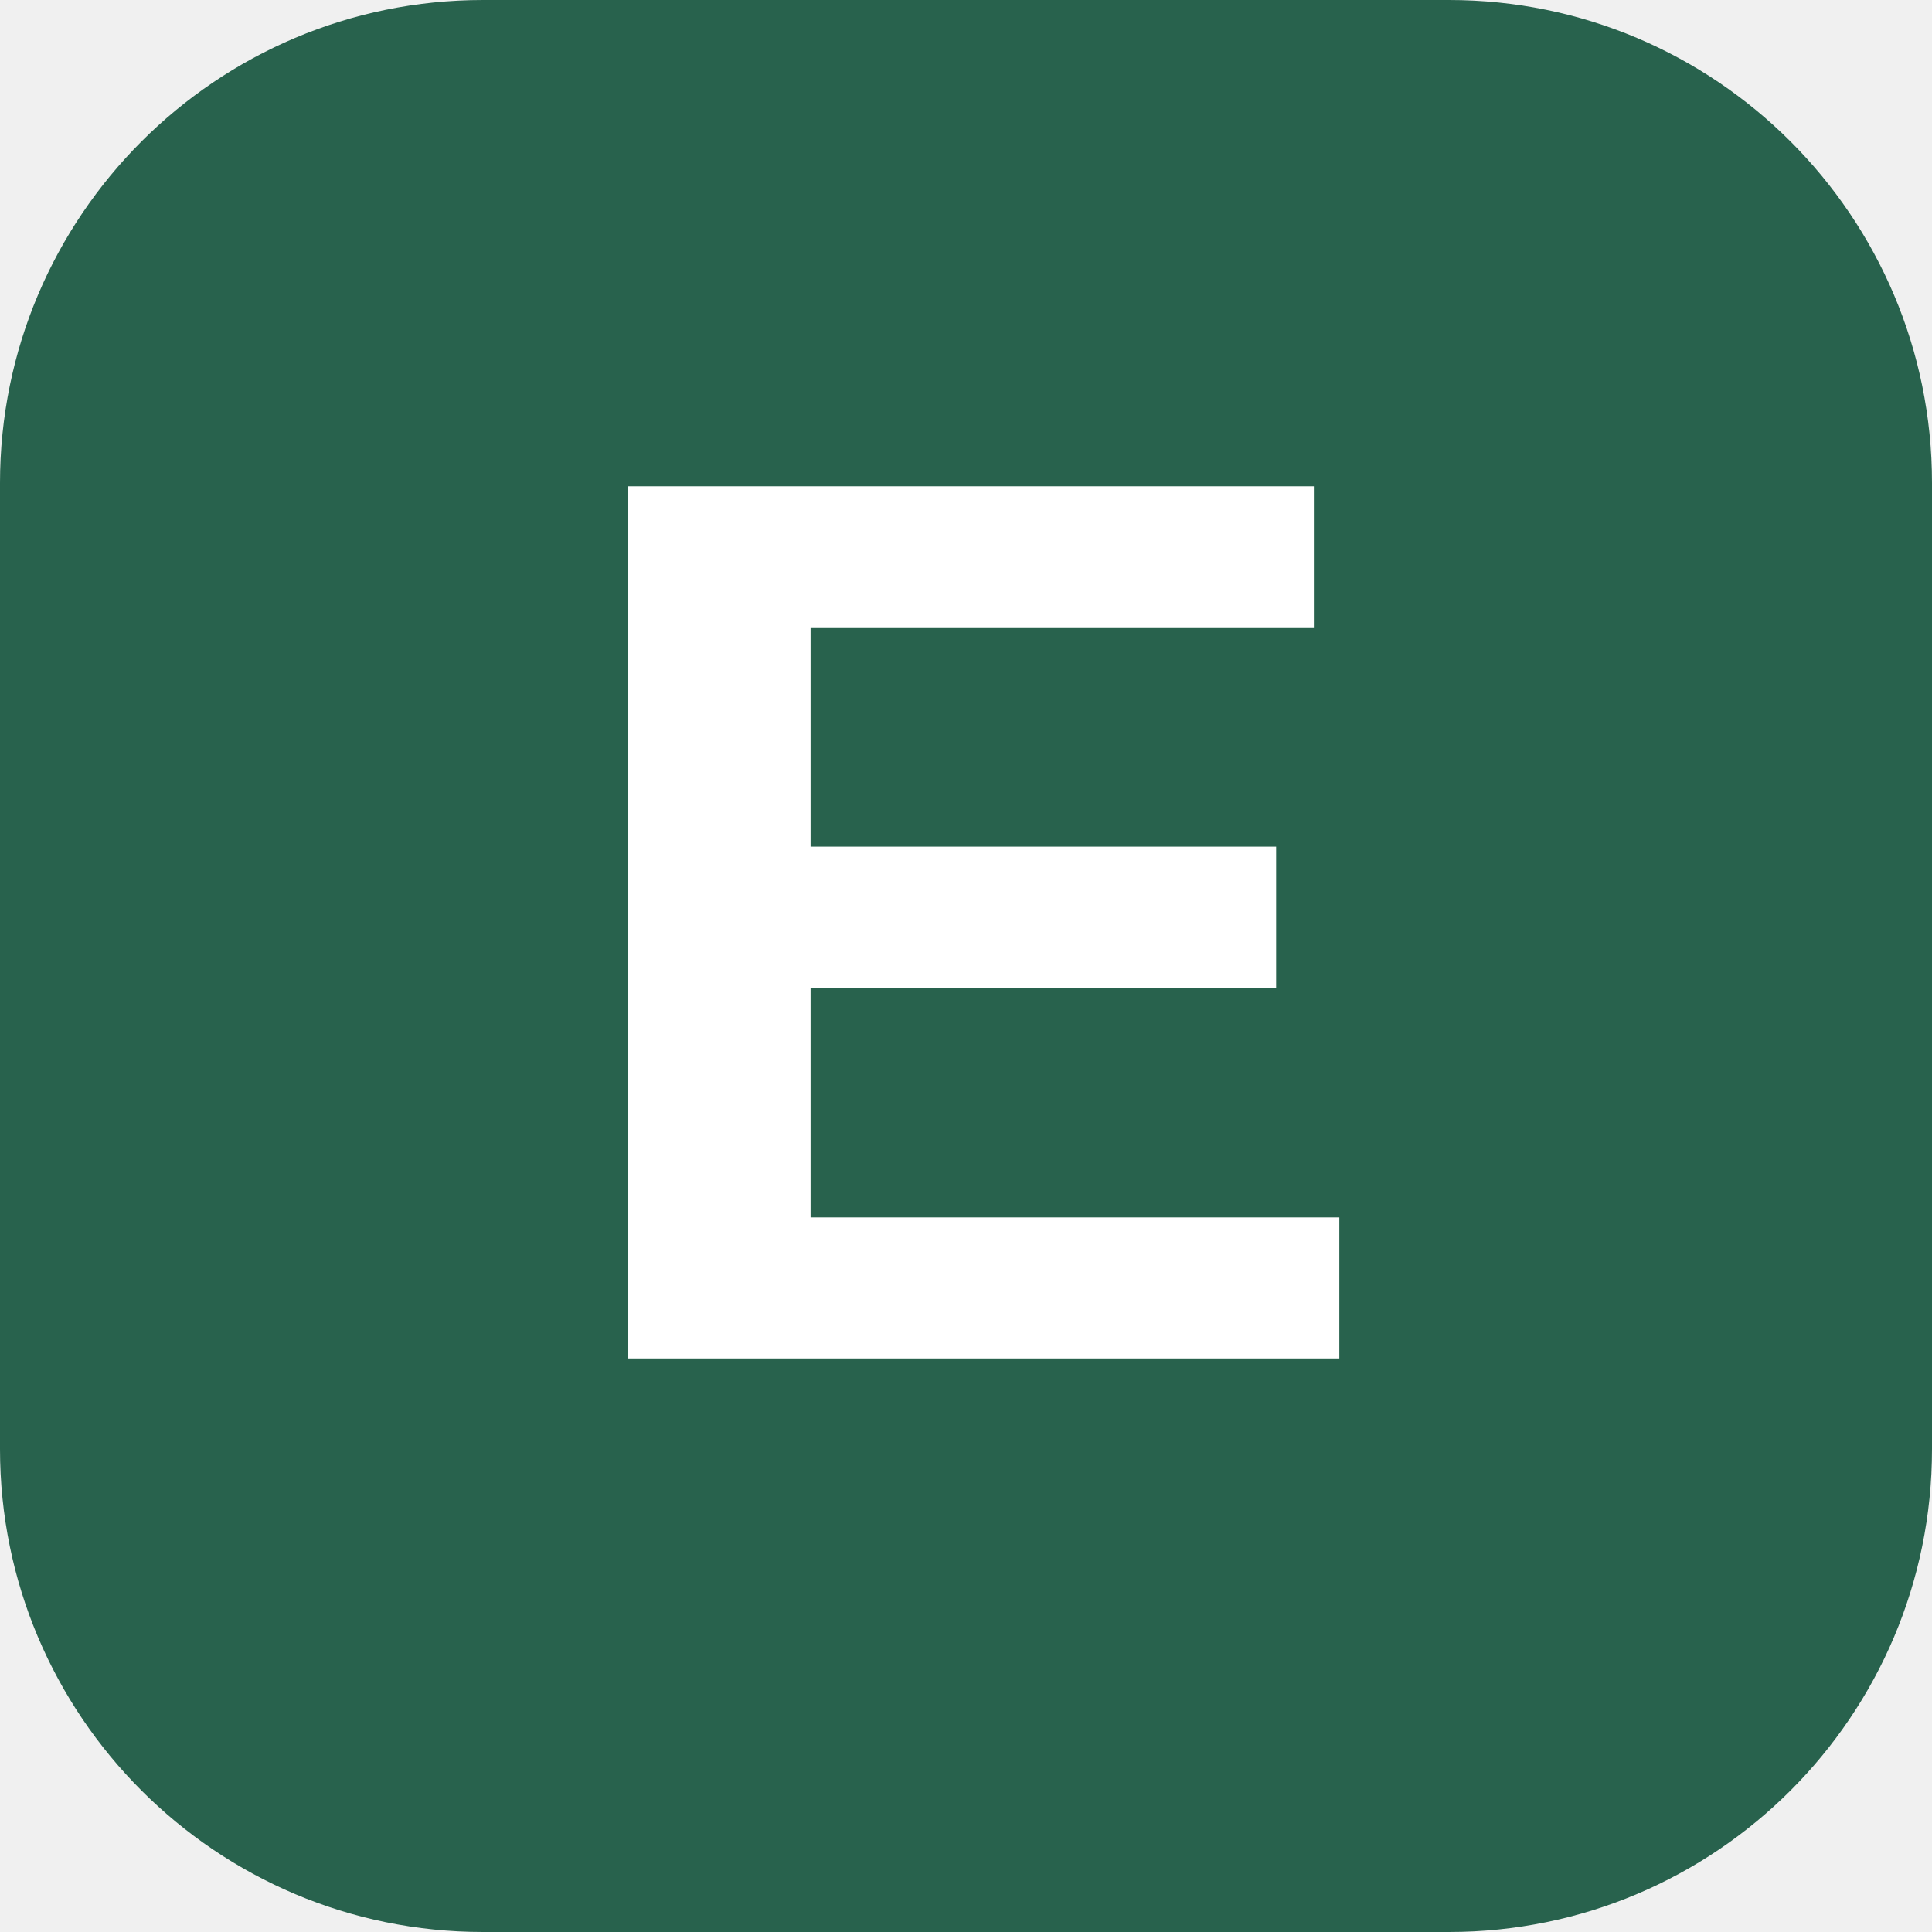
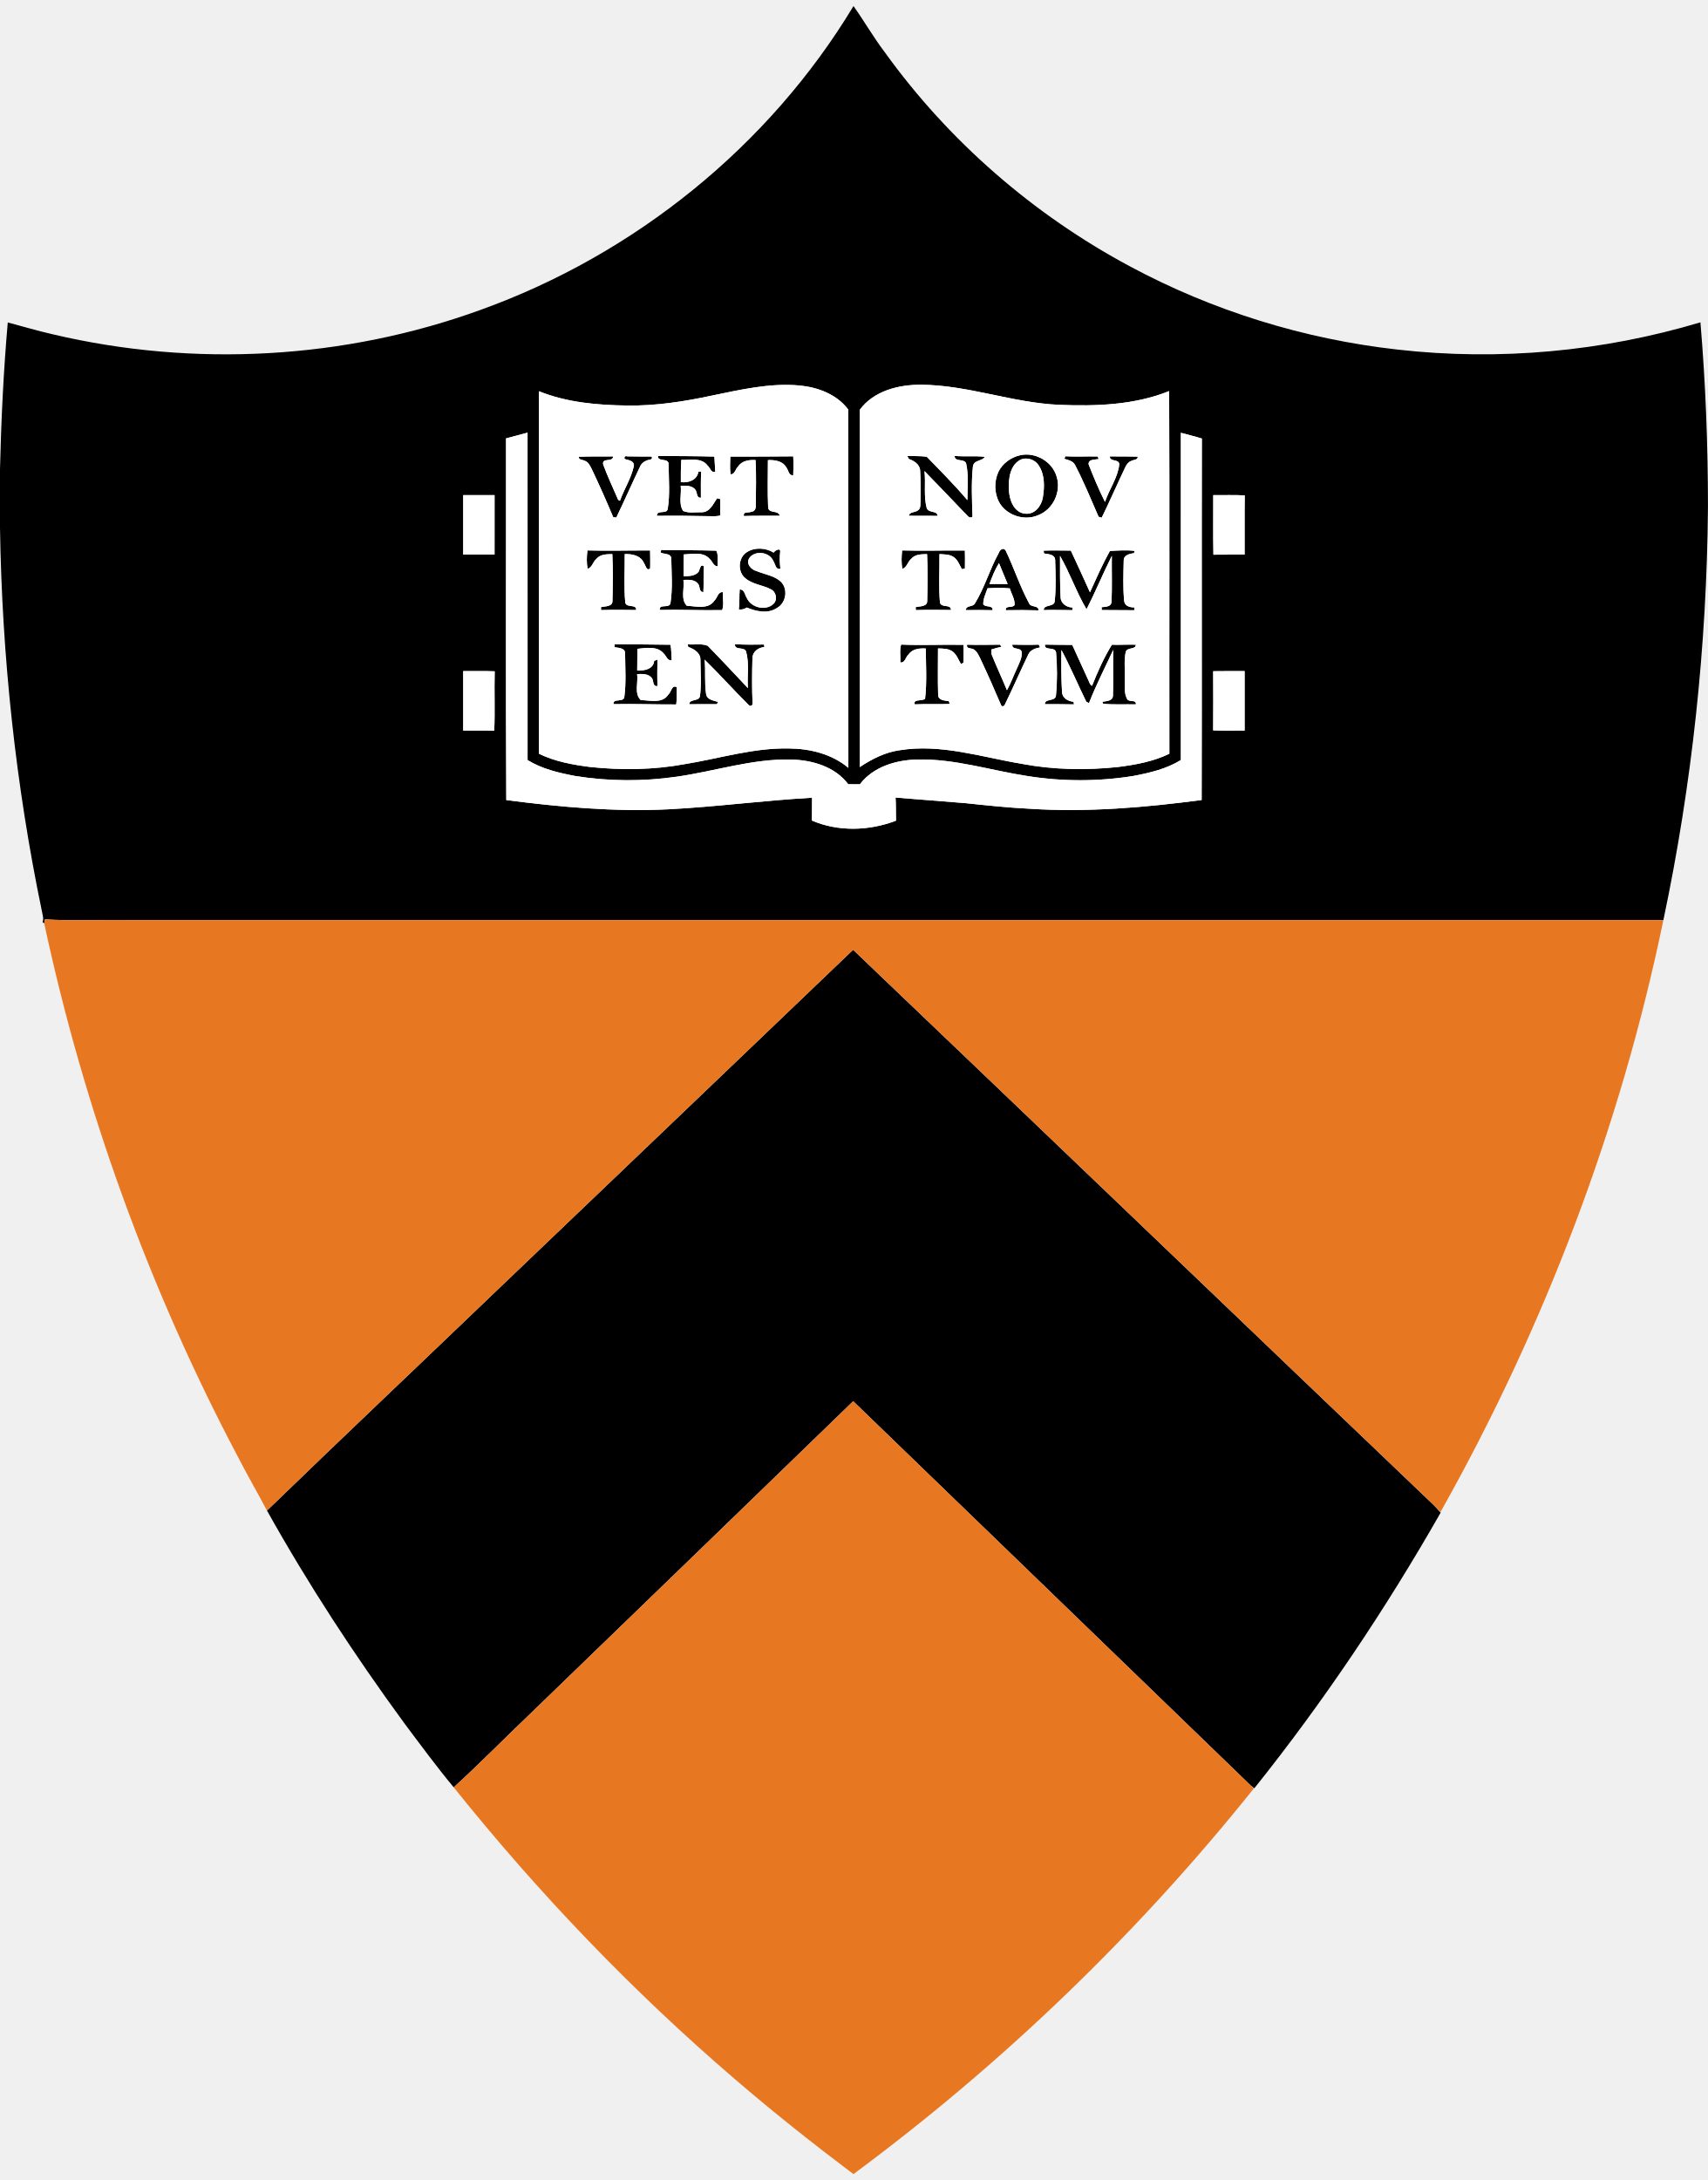
- <svg xmlns="http://www.w3.org/2000/svg" viewBox="0 0 64 64">
-   <rect width="64" height="64" rx="16" fill="#28624d" />
-   <text x="32" y="45" text-anchor="middle" font-family="Arial" font-weight="bold" font-size="42" fill="white">E</text>
+ <svg xmlns="http://www.w3.org/2000/svg" width="210pt" height="268pt" viewBox="0 0 803 1024" version="1.1">
+   <g id="O00000ff">
+     <path fill="#000000" opacity="1.00" d=" M 401.27 2.46 C 406.31 9.53 410.64 17.13 415.91 24.07 C 445.97 65.89 485.85 100.52 531.23 124.82 C 570.16 145.72 613.12 159.04 657.03 163.94 C 704.73 169.36 753.48 164.89 799.46 151.13 C 801.89 179.76 802.98 208.49 803.00 237.22 L 803.00 237.79 C 802.48 303.06 795.53 368.27 782.04 432.13 C 541.70 432.12 301.36 432.13 61.02 432.13 C 47.73 431.90 34.39 432.58 21.13 431.78 C 21.04 432.23 20.86 433.15 20.78 433.61 C 20.58 433.49 20.19 433.25 20.00 433.13 C 20.70 431.39 19.97 429.62 19.69 427.89 C 7.37 368.65 0.94 308.22 0.00 247.73 L 0.00 220.23 C 0.55 197.19 1.64 174.16 3.65 151.19 C 10.75 153.06 17.79 155.17 24.95 156.79 C 91.23 172.42 162.06 168.52 226.08 145.23 C 298.32 119.22 361.60 68.32 401.27 2.46 M 334.44 185.62 C 321.49 188.38 308.31 190.43 295.03 190.24 C 280.96 190.07 266.58 188.84 253.41 183.53 C 253.40 240.34 253.40 297.15 253.41 353.96 C 260.96 357.59 269.31 359.14 277.57 360.17 C 292.34 361.72 307.36 361.52 322.00 358.81 C 338.28 356.16 354.31 351.10 370.96 351.45 C 380.87 351.53 391.14 354.07 398.86 360.56 C 398.82 304.44 398.85 248.32 398.84 192.20 C 393.54 185.00 384.55 181.65 375.91 180.82 C 361.91 179.54 348.07 182.82 334.44 185.62 M 404.23 192.23 C 404.23 248.22 404.22 304.20 404.24 360.19 C 409.90 356.42 416.10 353.26 422.92 352.29 C 442.37 349.12 461.47 355.53 480.46 358.69 C 495.28 361.49 510.50 361.75 525.48 360.18 C 533.78 359.14 542.20 357.62 549.78 353.93 C 549.70 297.10 549.91 240.27 549.68 183.45 C 533.33 190.02 515.27 190.63 497.88 189.91 C 475.95 188.95 455.03 180.60 433.03 180.47 C 422.50 180.40 410.78 183.33 404.23 192.23 M 237.91 205.69 C 237.98 262.36 237.73 319.04 238.03 375.71 C 263.21 378.97 288.63 381.29 314.04 380.06 C 336.68 378.90 359.16 375.87 381.79 374.61 C 381.69 378.18 381.85 381.75 381.66 385.31 C 394.12 390.69 408.69 390.22 421.25 385.39 C 421.16 381.77 421.28 378.14 421.05 374.53 C 432.04 375.40 443.03 376.26 454.02 377.17 C 463.99 378.22 473.96 379.29 483.98 379.78 C 511.03 381.56 538.15 379.22 564.96 375.68 C 565.11 319.04 564.94 262.40 565.05 205.76 C 561.79 204.74 558.48 203.95 555.19 203.05 C 555.19 254.33 555.22 305.61 555.18 356.89 C 548.46 361.04 540.65 362.88 532.98 364.35 C 516.49 367.02 499.55 367.04 483.06 364.41 C 465.74 361.78 448.73 356.17 431.04 356.65 C 421.14 356.89 410.49 360.10 404.27 368.29 C 402.44 368.27 400.62 368.26 398.80 368.26 C 392.62 359.99 381.87 356.89 371.97 356.65 C 353.64 356.21 336.06 362.20 318.07 364.73 C 302.29 367.01 286.13 366.92 270.39 364.38 C 262.67 362.90 254.79 361.09 248.04 356.90 C 248.00 305.59 248.05 254.29 248.03 202.99 C 244.65 203.88 241.28 204.79 237.91 205.69 M 570.41 232.37 C 570.45 241.70 570.30 251.03 570.49 260.36 C 575.38 260.29 580.27 260.35 585.16 260.32 C 585.20 251.04 585.09 241.76 585.22 232.49 C 580.29 232.20 575.34 232.43 570.41 232.37 M 217.78 232.37 C 217.77 241.69 217.77 251.00 217.78 260.32 C 222.69 260.33 227.60 260.33 232.51 260.32 C 232.53 251.00 232.52 241.69 232.52 232.37 C 227.60 232.36 222.69 232.36 217.78 232.37 M 217.78 315.09 C 217.77 324.40 217.77 333.72 217.78 343.04 C 222.64 343.08 227.50 342.97 232.37 343.11 C 232.77 333.81 232.34 324.49 232.58 315.18 C 227.65 314.97 222.71 315.13 217.78 315.09 M 570.38 315.13 C 570.42 324.40 570.44 333.68 570.37 342.95 C 575.30 343.15 580.23 343.00 585.16 343.04 C 585.17 333.72 585.17 324.40 585.16 315.09 C 580.23 315.10 575.30 315.03 570.38 315.13 Z" />
+     <path fill="#000000" opacity="1.00" d=" M 479.57 213.62 C 486.81 211.95 494.88 216.63 496.83 223.84 C 499.00 230.92 494.99 239.19 488.05 241.80 C 481.48 244.69 472.94 241.79 469.59 235.42 C 467.44 231.09 467.40 225.79 469.41 221.40 C 471.34 217.41 475.31 214.61 479.57 213.62 M 480.38 215.45 C 474.85 217.75 473.99 224.80 474.35 230.06 C 474.53 234.65 476.75 240.67 482.06 241.08 C 486.49 241.57 489.66 237.44 490.30 233.46 C 491.11 228.51 491.26 222.89 488.43 218.52 C 486.81 215.82 483.38 214.55 480.38 215.45 Z" />
+     <path fill="#000000" opacity="1.00" d=" M 272.09 214.33 C 277.46 214.07 282.85 214.26 288.23 214.17 C 288.23 217.11 282.84 214.50 283.59 218.00 C 285.69 223.64 288.27 229.10 290.65 234.62 C 290.86 234.72 291.27 234.92 291.48 235.02 C 293.40 229.59 296.65 224.63 297.94 219.01 C 298.64 216.44 295.74 215.92 293.98 215.46 C 293.01 215.15 293.86 213.58 294.81 214.14 C 298.54 214.26 302.28 214.17 306.01 214.20 C 307.31 214.53 306.00 215.97 305.20 215.74 C 303.35 216.14 301.60 217.21 300.88 219.03 C 297.10 226.95 293.56 234.99 289.76 242.90 C 289.40 242.86 288.68 242.77 288.32 242.73 C 285.08 235.07 281.73 227.45 278.14 219.95 C 277.36 218.52 276.60 216.73 274.90 216.21 C 273.90 215.65 272.07 215.89 272.09 214.33 Z" />
+     <path fill="#000000" opacity="1.00" d=" M 309.35 213.95 C 318.18 214.00 327.02 214.01 335.86 214.24 C 336.03 216.61 336.18 218.99 336.28 221.37 C 334.27 222.05 333.89 219.41 332.66 218.45 C 329.75 214.54 324.45 215.94 320.30 215.81 C 320.09 219.29 320.06 222.78 320.10 226.26 C 323.66 226.70 327.69 225.33 328.36 221.40 C 328.68 221.36 329.33 221.29 329.66 221.25 C 329.45 225.36 329.52 229.46 329.53 233.57 C 327.45 233.84 327.85 231.25 327.07 230.02 C 325.56 227.72 322.44 227.90 320.03 227.96 C 320.51 231.83 318.89 236.40 321.19 239.80 C 323.88 240.97 327.07 240.33 329.96 240.41 C 333.70 240.44 335.34 236.49 337.12 233.84 C 337.50 233.94 338.26 234.13 338.64 234.23 C 338.71 236.78 338.57 239.33 338.70 241.88 C 336.88 242.47 334.96 242.24 333.09 242.25 C 325.00 242.09 316.91 241.98 308.82 242.10 C 308.84 239.09 313.20 241.46 313.90 239.04 C 315.06 232.11 314.41 225.01 314.34 218.01 C 314.56 214.55 309.06 216.98 309.35 213.95 Z" />
+     <path fill="#000000" opacity="1.00" d=" M 343.35 214.25 C 353.21 214.24 363.07 214.23 372.93 214.13 C 373.10 217.10 373.09 220.08 372.93 223.06 C 370.71 223.20 370.75 220.59 369.66 219.29 C 367.95 216.25 364.17 215.76 361.03 215.90 C 361.03 223.27 360.79 230.64 361.13 238.00 C 361.25 241.26 366.04 239.21 366.60 242.07 C 360.99 242.14 355.37 241.96 349.76 242.19 C 349.25 239.88 351.95 240.83 353.16 240.20 C 354.86 240.12 355.51 238.49 355.34 237.00 C 355.41 229.96 355.59 222.92 355.24 215.89 C 352.17 215.69 348.74 216.18 346.95 219.00 C 345.74 220.07 345.41 222.78 343.48 222.54 C 343.06 219.79 343.34 217.01 343.35 214.25 Z" />
+     <path fill="#000000" opacity="1.00" d=" M 426.56 213.96 C 429.61 214.04 432.67 213.91 435.70 214.31 C 442.19 220.98 448.79 227.61 454.82 234.72 C 454.85 229.10 455.47 223.33 454.30 217.80 C 453.76 214.79 448.84 217.14 448.82 213.93 C 453.55 214.34 458.32 213.82 463.03 214.35 C 461.80 216.49 457.75 215.74 457.41 218.98 C 456.58 226.76 457.00 234.69 457.21 242.53 C 455.50 243.73 454.52 241.34 453.38 240.53 C 447.15 234.03 440.95 227.49 434.64 221.06 C 435.29 226.82 434.18 232.80 435.69 238.42 C 436.51 240.93 440.69 239.49 440.80 242.11 C 436.28 242.04 431.77 242.12 427.26 242.07 C 427.74 240.06 430.24 240.63 431.56 239.53 C 433.11 238.55 432.61 236.46 432.80 234.93 C 432.75 230.25 432.95 225.56 432.61 220.89 C 432.53 217.99 429.79 216.20 427.31 215.38 C 427.12 215.02 426.75 214.31 426.56 213.96 Z" />
+     <path fill="#000000" opacity="1.00" d=" M 500.43 215.29 C 500.54 215.00 500.75 214.40 500.86 214.10 C 505.93 214.41 511.01 214.05 516.08 214.20 C 516.19 214.49 516.42 215.06 516.53 215.35 C 514.85 215.83 511.61 215.30 511.81 217.91 C 514.17 223.86 516.61 229.85 519.52 235.56 C 521.46 229.60 525.54 224.24 526.22 217.96 C 526.20 215.14 521.67 216.91 521.81 214.15 C 526.17 214.26 530.53 214.12 534.90 214.27 C 534.95 215.87 533.15 215.66 532.15 216.18 C 530.76 216.58 529.74 217.76 529.15 219.03 C 525.35 226.97 521.83 235.05 517.97 242.97 C 517.61 242.86 516.87 242.64 516.51 242.53 C 512.98 234.43 509.61 226.23 505.54 218.38 C 504.62 216.33 502.34 215.89 500.43 215.29 Z" />
+     <path fill="#000000" opacity="1.00" d=" M 276.19 258.35 C 286.01 258.64 295.83 258.32 305.65 258.38 C 305.66 261.18 305.78 263.99 305.66 266.79 C 303.99 268.36 303.50 265.22 302.75 264.27 C 301.24 260.74 297.15 259.95 293.72 260.08 C 293.78 267.71 293.26 275.39 293.98 282.98 C 294.75 285.52 299.33 283.42 299.07 286.37 C 293.58 286.28 288.09 286.24 282.59 286.40 L 282.56 285.02 C 284.38 284.56 288.01 284.88 287.95 282.12 C 288.13 274.78 288.25 267.42 287.89 260.09 C 285.24 260.14 282.21 260.10 280.37 262.36 C 278.74 263.67 278.42 266.37 276.27 267.00 C 275.73 264.15 275.83 261.21 276.19 258.35 Z" />
+     <path fill="#000000" opacity="1.00" d=" M 310.96 259.53 C 310.13 259.27 310.81 257.59 311.77 258.22 C 320.09 258.22 328.43 258.24 336.75 258.47 C 337.91 260.56 337.19 263.43 337.46 265.81 C 335.40 265.86 334.99 263.43 333.65 262.35 C 330.63 258.85 325.51 260.07 321.47 260.24 C 321.45 263.67 321.32 267.09 321.39 270.52 C 323.80 270.43 326.63 270.49 328.38 268.50 C 329.04 267.58 329.23 264.33 330.96 265.89 C 330.63 269.89 330.93 273.91 330.70 277.91 C 328.48 278.03 329.29 275.16 328.15 273.97 C 326.52 271.95 323.64 272.13 321.30 272.20 C 321.89 276.14 319.86 281.20 322.88 284.36 C 327.16 284.60 333.06 286.24 335.89 281.94 C 337.32 280.68 337.48 277.77 339.83 277.97 C 339.72 280.74 340.45 283.82 339.52 286.40 C 329.75 286.61 319.97 286.09 310.19 286.34 C 309.75 283.24 314.76 285.85 315.22 283.13 C 316.31 276.15 315.72 269.00 315.59 261.97 C 315.26 259.74 312.54 260.13 310.96 259.53 Z" />
+     <path fill="#000000" opacity="1.00" d=" M 351.17 259.14 C 354.92 256.76 360.02 257.10 363.74 259.38 C 364.27 258.41 367.09 256.83 366.79 259.08 C 366.48 261.69 366.58 264.33 366.92 266.94 C 364.58 267.58 364.57 264.72 363.59 263.36 C 361.84 258.98 354.72 258.13 352.17 262.11 C 350.64 264.88 353.38 267.51 355.92 268.14 C 359.64 269.69 363.96 270.20 367.04 272.98 C 370.61 276.38 369.66 282.92 365.41 285.33 C 361.07 288.29 355.60 287.07 351.10 285.20 C 349.93 285.98 348.68 286.28 347.35 286.09 C 347.80 282.97 347.49 279.82 347.78 276.70 C 350.11 276.70 350.16 279.37 351.19 280.86 C 353.19 285.26 360.03 286.91 363.59 283.53 C 365.73 281.60 364.95 277.84 362.43 276.62 C 358.63 274.60 353.98 274.37 350.58 271.55 C 346.64 268.59 346.97 261.72 351.17 259.14 Z" />
+     <path fill="#000000" opacity="1.00" d=" M 424.14 258.36 C 433.97 258.63 443.81 258.31 453.64 258.39 C 453.66 261.22 453.76 264.05 453.65 266.88 C 453.29 266.94 452.58 267.08 452.23 267.15 C 451.12 265.21 450.38 262.90 448.49 261.56 C 446.54 260.10 443.98 260.25 441.68 260.08 C 441.76 267.70 441.26 275.36 441.93 282.94 C 442.69 285.51 447.19 283.43 447.09 286.36 C 441.58 286.30 436.08 286.23 430.58 286.41 L 430.50 285.02 C 432.33 284.55 435.97 284.90 435.93 282.12 C 436.11 274.78 436.21 267.43 435.87 260.10 C 433.23 260.15 430.20 260.09 428.36 262.35 C 426.72 263.67 426.41 266.33 424.28 267.01 C 423.67 264.17 423.86 261.23 424.14 258.36 Z" />
+     <path fill="#000000" opacity="1.00" d=" M 469.55 259.61 C 469.97 258.31 471.45 256.75 472.72 258.24 C 476.68 266.40 479.44 275.13 483.77 283.11 C 484.47 285.34 488.54 284.00 488.21 286.53 C 483.10 286.36 477.99 286.36 472.88 286.46 C 472.57 283.98 476.08 285.66 477.02 283.98 C 477.17 281.21 475.53 278.76 474.72 276.19 C 471.26 275.85 467.77 275.95 464.31 276.14 C 463.43 278.60 462.21 281.04 462.28 283.72 C 463.46 285.29 466.92 283.94 466.66 286.45 C 462.48 286.33 458.30 286.36 454.13 286.42 C 454.03 284.05 457.46 285.07 458.36 283.28 C 462.96 275.83 465.29 267.25 469.55 259.61 M 465.19 274.15 C 468.04 274.13 470.89 274.12 473.75 274.13 C 472.39 270.85 470.98 267.60 469.68 264.30 C 467.76 267.36 466.43 270.77 465.19 274.15 Z" />
+     <path fill="#000000" opacity="1.00" d=" M 490.66 258.47 C 494.91 258.26 499.18 258.45 503.45 258.43 C 506.53 264.93 509.46 271.50 512.44 278.05 C 515.43 271.51 518.31 264.90 521.82 258.61 C 525.68 258.40 529.61 258.09 533.46 258.59 C 533.38 258.85 533.22 259.35 533.15 259.61 C 531.17 259.95 528.34 260.46 528.32 263.04 C 528.18 269.33 527.92 275.67 528.51 281.94 C 528.66 284.46 531.17 285.19 533.31 285.15 L 533.27 286.47 C 528.17 286.41 523.08 286.40 517.99 286.38 L 517.92 285.05 C 519.65 284.83 522.32 284.98 522.58 282.63 C 522.92 275.40 522.63 268.14 522.73 260.90 C 518.57 269.16 515.04 277.83 510.83 286.00 C 506.07 277.99 503.03 268.98 498.37 260.91 C 498.38 267.45 498.30 274.01 498.64 280.54 C 498.83 283.40 501.54 285.14 504.21 285.19 L 504.16 286.43 C 499.68 286.43 495.19 286.23 490.71 286.40 C 490.57 283.56 495.80 285.22 495.90 282.05 C 496.56 275.71 496.28 269.27 496.09 262.91 C 496.03 260.15 492.84 260.10 490.86 259.79 C 490.81 259.46 490.71 258.80 490.66 258.47 Z" />
+     <path fill="#000000" opacity="1.00" d=" M 288.97 302.49 C 297.73 302.46 306.50 302.60 315.26 302.69 C 315.65 305.08 315.66 307.50 315.78 309.92 C 313.76 310.40 313.32 307.96 312.11 306.89 C 309.12 303.17 303.81 304.18 299.67 304.60 C 299.70 307.99 299.55 311.38 299.58 314.77 C 302.82 315.00 307.20 314.24 307.56 310.27 C 307.96 310.12 308.77 309.83 309.18 309.68 C 308.98 313.81 308.97 317.95 309.11 322.09 C 306.64 322.45 307.49 319.64 306.47 318.35 C 304.87 316.26 301.90 316.36 299.54 316.49 C 300.14 320.44 298.03 325.69 301.26 328.71 C 305.55 328.80 311.40 330.51 314.19 326.14 C 315.61 325.03 315.82 321.31 318.22 322.66 C 318.07 325.35 318.35 328.08 317.92 330.76 C 308.09 330.80 298.27 330.42 288.45 330.61 C 287.99 327.60 293.51 330.12 293.56 326.99 C 294.42 320.37 293.94 313.65 293.89 306.99 C 294.12 304.19 290.84 304.16 288.92 303.85 L 288.97 302.49 Z" />
+     <path fill="#000000" opacity="1.00" d=" M 323.34 302.49 C 326.43 302.82 329.90 301.97 332.76 303.22 C 339.15 309.74 345.35 316.45 351.63 323.08 C 351.23 317.40 352.34 311.51 350.80 305.98 C 350.09 303.41 345.17 305.51 345.58 302.44 C 350.12 302.70 354.67 302.68 359.22 302.59 L 359.35 303.78 C 356.53 303.95 353.76 305.99 353.76 309.01 C 353.56 316.13 353.49 323.26 353.82 330.38 C 353.80 331.43 352.67 331.78 352.02 331.02 C 344.98 324.03 338.36 316.63 331.28 309.69 C 331.79 315.08 331.15 320.55 331.98 325.92 C 332.41 328.60 335.53 328.93 337.64 329.58 C 337.48 329.84 337.17 330.36 337.01 330.62 C 332.71 330.64 328.40 330.57 324.10 330.67 C 324.03 328.05 328.42 329.48 329.08 327.00 C 329.81 321.40 329.37 315.68 329.31 310.04 C 329.53 306.65 326.38 304.67 323.59 303.74 L 323.34 302.49 Z" />
+     <path fill="#000000" opacity="1.00" d=" M 423.29 310.99 C 423.46 308.20 422.87 305.32 423.66 302.61 C 433.44 303.06 443.23 302.52 453.01 302.74 C 452.97 305.54 453.12 308.35 452.93 311.15 L 451.80 311.77 C 450.63 309.81 449.85 307.50 448.05 306.01 C 446.06 304.43 443.39 304.49 441.00 304.43 C 441.01 311.65 440.84 318.88 441.06 326.10 C 440.95 328.85 444.17 328.94 446.11 329.21 C 446.20 329.54 446.38 330.19 446.48 330.52 C 441.02 330.75 435.55 330.45 430.10 330.72 C 429.11 328.17 433.49 329.27 434.92 328.14 C 435.84 320.30 435.33 312.34 435.25 304.46 C 432.31 304.29 429.01 304.60 427.17 307.22 C 425.77 308.40 425.54 311.34 423.29 310.99 Z" />
+     <path fill="#000000" opacity="1.00" d=" M 454.71 302.67 C 459.86 302.84 465.01 302.68 470.15 302.66 C 470.32 302.91 470.65 303.40 470.82 303.65 C 469.20 303.98 467.62 304.42 466.05 304.94 C 466.08 305.49 466.14 306.59 466.17 307.14 C 468.45 312.84 471.08 318.40 473.42 324.08 C 475.24 320.81 476.50 317.27 478.09 313.88 C 479.15 311.37 480.68 308.84 480.33 306.01 C 479.73 303.66 475.69 305.35 475.96 302.65 C 480.09 302.71 484.23 302.82 488.36 302.64 C 488.52 302.96 488.83 303.61 488.99 303.93 C 486.79 304.33 484.36 305.12 483.41 307.36 C 479.58 315.28 476.08 323.37 472.21 331.28 C 471.36 331.87 470.78 331.66 470.48 330.65 C 467.39 323.38 464.19 316.17 460.82 309.03 C 460.05 307.57 459.40 305.90 457.95 304.99 C 456.89 304.07 454.13 304.84 454.71 302.67 Z" />
+     <path fill="#000000" opacity="1.00" d=" M 491.29 302.63 C 495.56 302.73 499.84 302.73 504.11 302.76 C 506.61 308.16 509.08 313.58 511.53 319.02 C 512.10 320.02 512.26 321.48 513.44 322.01 C 516.04 315.35 519.02 308.80 522.74 302.70 C 526.49 302.80 530.24 302.56 534.00 302.67 C 533.98 305.16 529.89 303.67 529.25 306.12 C 528.36 310.30 529.01 314.66 528.81 318.91 C 528.97 321.95 528.36 325.32 529.87 328.11 C 530.69 329.98 534.32 328.19 534.03 330.72 C 528.91 330.60 523.70 330.93 518.65 330.44 C 518.56 330.20 518.38 329.72 518.29 329.48 C 520.27 329.20 523.32 329.16 523.27 326.41 C 523.47 319.31 523.25 312.20 523.39 305.10 C 519.53 313.42 515.32 321.59 511.98 330.14 C 511.67 329.97 511.03 329.64 510.71 329.47 C 506.76 321.39 503.25 313.06 499.03 305.14 C 498.94 311.80 498.91 318.49 499.32 325.14 C 499.60 327.88 502.23 329.26 504.72 329.52 C 504.77 329.82 504.88 330.42 504.94 330.72 C 500.36 330.70 495.80 330.56 491.23 330.62 C 491.24 327.82 496.24 329.54 496.47 326.50 C 497.12 319.85 497.07 313.03 496.53 306.38 C 496.09 303.31 490.91 305.74 491.29 302.63 Z" />
+     <path fill="#000000" opacity="1.00" d=" M 236.46 603.47 C 291.35 551.02 346.27 498.61 401.09 446.09 C 492.18 533.02 583.03 620.20 674.10 707.14 C 675.20 708.28 676.26 709.48 677.33 710.67 C 651.47 756.01 622.33 799.49 589.72 840.25 C 589.32 839.94 588.50 839.32 588.09 839.01 C 525.74 778.81 463.49 718.49 401.13 658.30 C 350.72 707.17 300.23 755.97 249.75 804.78 C 237.57 816.41 225.74 828.43 213.32 839.81 C 205.26 830.10 197.78 819.93 190.22 809.84 C 166.72 777.76 144.93 744.41 125.52 709.70 C 162.31 674.10 199.52 638.92 236.46 603.47 Z" />
+   </g>
+   <g id="ffffffff">
+     <path fill="#ffffff" opacity="1.00" d=" M 334.44 185.62 C 348.07 182.82 361.91 179.54 375.91 180.82 C 384.55 181.65 393.54 185.00 398.84 192.20 C 398.85 248.32 398.82 304.44 398.86 360.56 C 391.14 354.07 380.87 351.53 370.96 351.45 C 354.31 351.10 338.28 356.16 322.00 358.81 C 307.36 361.52 292.34 361.72 277.57 360.17 C 269.31 359.14 260.96 357.59 253.41 353.96 C 253.40 297.15 253.40 240.34 253.41 183.53 C 266.58 188.84 280.96 190.07 295.03 190.24 C 308.31 190.43 321.49 188.38 334.44 185.62 M 272.09 214.33 C 272.07 215.89 273.90 215.65 274.90 216.21 C 276.60 216.73 277.36 218.52 278.14 219.95 C 281.73 227.45 285.08 235.07 288.32 242.73 C 288.68 242.77 289.40 242.86 289.76 242.90 C 293.56 234.99 297.10 226.95 300.88 219.03 C 301.60 217.21 303.35 216.14 305.20 215.74 C 306.00 215.97 307.31 214.53 306.01 214.20 C 302.28 214.17 298.54 214.26 294.81 214.14 C 293.86 213.58 293.01 215.15 293.98 215.46 C 295.74 215.92 298.64 216.44 297.94 219.01 C 296.65 224.63 293.40 229.59 291.48 235.02 C 291.27 234.92 290.86 234.72 290.65 234.62 C 288.27 229.10 285.69 223.64 283.59 218.00 C 282.84 214.50 288.23 217.11 288.23 214.17 C 282.85 214.26 277.46 214.07 272.09 214.33 M 309.35 213.95 C 309.06 216.98 314.56 214.55 314.34 218.01 C 314.41 225.01 315.06 232.11 313.90 239.04 C 313.20 241.46 308.84 239.09 308.82 242.10 C 316.91 241.98 325.00 242.09 333.09 242.25 C 334.96 242.24 336.88 242.47 338.70 241.88 C 338.57 239.33 338.71 236.78 338.64 234.23 C 338.26 234.13 337.50 233.94 337.12 233.84 C 335.34 236.49 333.70 240.44 329.96 240.41 C 327.07 240.33 323.88 240.97 321.19 239.80 C 318.89 236.40 320.51 231.83 320.03 227.96 C 322.44 227.90 325.56 227.72 327.07 230.02 C 327.85 231.25 327.45 233.84 329.53 233.57 C 329.52 229.46 329.45 225.36 329.66 221.25 C 329.33 221.29 328.68 221.36 328.36 221.40 C 327.69 225.33 323.66 226.70 320.10 226.26 C 320.06 222.78 320.09 219.29 320.30 215.81 C 324.45 215.94 329.75 214.54 332.66 218.45 C 333.89 219.41 334.27 222.05 336.28 221.37 C 336.18 218.99 336.03 216.61 335.86 214.24 C 327.02 214.01 318.18 214.00 309.35 213.95 M 343.35 214.25 C 343.34 217.01 343.06 219.79 343.48 222.54 C 345.41 222.78 345.74 220.07 346.95 219.00 C 348.74 216.18 352.17 215.69 355.24 215.89 C 355.59 222.92 355.41 229.96 355.34 237.00 C 355.51 238.49 354.86 240.12 353.16 240.20 C 351.95 240.83 349.25 239.88 349.76 242.19 C 355.37 241.96 360.99 242.14 366.60 242.07 C 366.04 239.21 361.25 241.26 361.13 238.00 C 360.79 230.64 361.03 223.27 361.03 215.90 C 364.17 215.76 367.95 216.25 369.66 219.29 C 370.75 220.59 370.71 223.20 372.93 223.06 C 373.09 220.08 373.10 217.10 372.93 214.13 C 363.07 214.23 353.21 214.24 343.35 214.25 M 276.19 258.35 C 275.83 261.21 275.73 264.15 276.27 267.00 C 278.42 266.37 278.74 263.67 280.37 262.36 C 282.21 260.10 285.24 260.14 287.89 260.09 C 288.25 267.42 288.13 274.78 287.95 282.12 C 288.01 284.88 284.38 284.56 282.56 285.02 L 282.59 286.40 C 288.09 286.24 293.58 286.28 299.07 286.37 C 299.33 283.42 294.75 285.52 293.98 282.98 C 293.26 275.39 293.78 267.71 293.72 260.08 C 297.15 259.95 301.24 260.74 302.75 264.27 C 303.50 265.22 303.99 268.36 305.66 266.79 C 305.78 263.99 305.66 261.18 305.65 258.38 C 295.83 258.32 286.01 258.64 276.19 258.35 M 310.96 259.53 C 312.54 260.13 315.26 259.74 315.59 261.97 C 315.72 269.00 316.31 276.15 315.22 283.13 C 314.76 285.85 309.75 283.24 310.19 286.34 C 319.97 286.09 329.75 286.61 339.52 286.40 C 340.45 283.82 339.72 280.74 339.83 277.97 C 337.48 277.77 337.32 280.68 335.89 281.94 C 333.06 286.24 327.16 284.60 322.88 284.36 C 319.86 281.20 321.89 276.14 321.30 272.20 C 323.64 272.13 326.52 271.95 328.15 273.97 C 329.29 275.16 328.48 278.03 330.70 277.91 C 330.93 273.91 330.63 269.89 330.96 265.89 C 329.23 264.33 329.04 267.58 328.38 268.50 C 326.63 270.49 323.80 270.43 321.39 270.52 C 321.32 267.09 321.45 263.67 321.47 260.24 C 325.51 260.07 330.63 258.85 333.65 262.35 C 334.99 263.43 335.40 265.86 337.46 265.81 C 337.19 263.43 337.91 260.56 336.75 258.47 C 328.43 258.24 320.09 258.22 311.77 258.22 C 310.81 257.59 310.13 259.27 310.96 259.53 M 351.17 259.14 C 346.97 261.72 346.64 268.59 350.58 271.55 C 353.98 274.37 358.63 274.60 362.43 276.62 C 364.95 277.84 365.73 281.60 363.59 283.53 C 360.03 286.91 353.19 285.26 351.19 280.86 C 350.16 279.37 350.11 276.70 347.78 276.70 C 347.49 279.82 347.80 282.97 347.35 286.09 C 348.68 286.28 349.93 285.98 351.10 285.20 C 355.60 287.07 361.07 288.29 365.41 285.33 C 369.66 282.92 370.61 276.38 367.04 272.98 C 363.96 270.20 359.64 269.69 355.92 268.14 C 353.38 267.51 350.64 264.88 352.17 262.11 C 354.72 258.13 361.84 258.98 363.59 263.36 C 364.57 264.72 364.58 267.58 366.92 266.94 C 366.58 264.33 366.48 261.69 366.79 259.08 C 367.09 256.83 364.27 258.41 363.74 259.38 C 360.02 257.10 354.92 256.76 351.17 259.14 M 288.97 302.49 L 288.92 303.85 C 290.84 304.16 294.12 304.19 293.89 306.99 C 293.94 313.65 294.42 320.37 293.56 326.99 C 293.51 330.12 287.99 327.60 288.45 330.61 C 298.27 330.42 308.09 330.80 317.92 330.76 C 318.35 328.08 318.07 325.35 318.22 322.66 C 315.82 321.31 315.61 325.03 314.19 326.14 C 311.40 330.51 305.55 328.80 301.26 328.71 C 298.03 325.69 300.14 320.44 299.54 316.49 C 301.90 316.36 304.87 316.26 306.47 318.35 C 307.49 319.64 306.64 322.45 309.11 322.09 C 308.97 317.95 308.98 313.81 309.18 309.68 C 308.77 309.83 307.96 310.12 307.56 310.27 C 307.20 314.24 302.82 315.00 299.58 314.77 C 299.55 311.38 299.70 307.99 299.67 304.60 C 303.81 304.18 309.12 303.17 312.11 306.89 C 313.32 307.96 313.76 310.40 315.78 309.92 C 315.66 307.50 315.65 305.08 315.26 302.69 C 306.50 302.60 297.73 302.46 288.97 302.49 M 323.34 302.49 L 323.59 303.74 C 326.38 304.67 329.53 306.65 329.31 310.04 C 329.37 315.68 329.81 321.40 329.08 327.00 C 328.42 329.48 324.03 328.05 324.10 330.67 C 328.40 330.57 332.71 330.64 337.01 330.62 C 337.17 330.36 337.48 329.84 337.64 329.58 C 335.53 328.93 332.41 328.60 331.98 325.92 C 331.15 320.55 331.79 315.08 331.28 309.69 C 338.36 316.63 344.98 324.03 352.02 331.02 C 352.67 331.78 353.80 331.43 353.82 330.38 C 353.49 323.26 353.56 316.13 353.76 309.01 C 353.76 305.99 356.53 303.95 359.35 303.78 L 359.22 302.59 C 354.67 302.68 350.12 302.70 345.58 302.44 C 345.17 305.51 350.09 303.41 350.80 305.98 C 352.34 311.51 351.23 317.40 351.63 323.08 C 345.35 316.45 339.15 309.74 332.76 303.22 C 329.90 301.97 326.43 302.82 323.34 302.49 Z" />
+     <path fill="#ffffff" opacity="1.00" d=" M 404.23 192.23 C 410.78 183.33 422.50 180.40 433.03 180.47 C 455.03 180.60 475.95 188.95 497.88 189.91 C 515.27 190.63 533.33 190.02 549.68 183.45 C 549.91 240.27 549.70 297.10 549.78 353.93 C 542.20 357.62 533.78 359.14 525.48 360.18 C 510.50 361.75 495.28 361.49 480.46 358.69 C 461.47 355.53 442.37 349.12 422.92 352.29 C 416.10 353.26 409.90 356.42 404.24 360.19 C 404.22 304.20 404.23 248.22 404.23 192.23 M 479.57 213.62 C 475.31 214.61 471.34 217.41 469.41 221.40 C 467.40 225.79 467.44 231.09 469.59 235.42 C 472.94 241.79 481.48 244.69 488.05 241.80 C 494.99 239.19 499.00 230.92 496.83 223.84 C 494.88 216.63 486.81 211.95 479.57 213.62 M 426.56 213.96 C 426.75 214.31 427.12 215.02 427.31 215.38 C 429.79 216.20 432.53 217.99 432.61 220.89 C 432.95 225.56 432.75 230.25 432.80 234.93 C 432.61 236.46 433.11 238.55 431.56 239.53 C 430.24 240.63 427.74 240.06 427.26 242.07 C 431.77 242.12 436.28 242.04 440.80 242.11 C 440.69 239.49 436.51 240.93 435.69 238.42 C 434.18 232.80 435.29 226.82 434.64 221.06 C 440.95 227.49 447.15 234.03 453.38 240.53 C 454.52 241.34 455.50 243.73 457.21 242.53 C 457.00 234.69 456.58 226.76 457.41 218.98 C 457.75 215.74 461.80 216.49 463.03 214.35 C 458.32 213.82 453.55 214.34 448.82 213.93 C 448.84 217.14 453.76 214.79 454.30 217.80 C 455.47 223.33 454.85 229.10 454.82 234.72 C 448.79 227.61 442.19 220.98 435.70 214.31 C 432.67 213.91 429.61 214.04 426.56 213.96 M 500.43 215.29 C 502.34 215.89 504.62 216.33 505.54 218.38 C 509.61 226.23 512.98 234.43 516.51 242.53 C 516.87 242.64 517.61 242.86 517.97 242.97 C 521.83 235.05 525.35 226.97 529.15 219.03 C 529.74 217.76 530.76 216.58 532.15 216.18 C 533.15 215.66 534.95 215.87 534.90 214.27 C 530.53 214.12 526.17 214.26 521.81 214.15 C 521.67 216.91 526.20 215.14 526.22 217.96 C 525.54 224.24 521.46 229.60 519.52 235.56 C 516.61 229.85 514.17 223.86 511.81 217.91 C 511.61 215.30 514.85 215.83 516.53 215.35 C 516.42 215.06 516.19 214.49 516.08 214.20 C 511.01 214.05 505.93 214.41 500.86 214.10 C 500.75 214.40 500.54 215.00 500.43 215.29 M 424.14 258.36 C 423.86 261.23 423.67 264.17 424.28 267.01 C 426.41 266.33 426.72 263.67 428.36 262.35 C 430.20 260.09 433.23 260.15 435.87 260.10 C 436.21 267.43 436.11 274.78 435.93 282.12 C 435.97 284.90 432.33 284.55 430.50 285.02 L 430.58 286.41 C 436.08 286.23 441.58 286.30 447.09 286.36 C 447.19 283.43 442.69 285.51 441.93 282.94 C 441.26 275.36 441.76 267.70 441.68 260.08 C 443.98 260.25 446.54 260.10 448.49 261.56 C 450.38 262.90 451.12 265.21 452.23 267.15 C 452.58 267.08 453.29 266.94 453.65 266.88 C 453.76 264.05 453.66 261.22 453.64 258.39 C 443.81 258.31 433.97 258.63 424.14 258.36 M 469.55 259.61 C 465.29 267.25 462.96 275.83 458.36 283.28 C 457.46 285.07 454.03 284.05 454.13 286.42 C 458.30 286.36 462.48 286.33 466.66 286.45 C 466.92 283.94 463.46 285.29 462.28 283.72 C 462.21 281.04 463.43 278.60 464.31 276.14 C 467.77 275.95 471.26 275.85 474.72 276.19 C 475.53 278.76 477.17 281.21 477.02 283.98 C 476.08 285.66 472.57 283.98 472.88 286.46 C 477.99 286.36 483.10 286.36 488.21 286.53 C 488.54 284.00 484.47 285.34 483.77 283.11 C 479.44 275.13 476.68 266.40 472.72 258.24 C 471.45 256.75 469.97 258.31 469.55 259.61 M 490.66 258.47 C 490.71 258.80 490.81 259.46 490.86 259.79 C 492.84 260.10 496.03 260.15 496.09 262.91 C 496.28 269.27 496.56 275.71 495.90 282.05 C 495.80 285.22 490.57 283.56 490.71 286.40 C 495.19 286.23 499.68 286.43 504.16 286.43 L 504.21 285.19 C 501.54 285.14 498.83 283.40 498.64 280.54 C 498.30 274.01 498.38 267.45 498.37 260.91 C 503.03 268.98 506.07 277.99 510.83 286.00 C 515.04 277.83 518.57 269.16 522.73 260.90 C 522.63 268.14 522.92 275.40 522.58 282.63 C 522.32 284.98 519.65 284.83 517.92 285.05 L 517.99 286.38 C 523.08 286.40 528.17 286.41 533.27 286.47 L 533.31 285.15 C 531.17 285.19 528.66 284.46 528.51 281.94 C 527.92 275.67 528.18 269.33 528.32 263.04 C 528.34 260.46 531.17 259.95 533.15 259.61 C 533.22 259.35 533.38 258.85 533.46 258.59 C 529.61 258.09 525.68 258.40 521.82 258.61 C 518.31 264.90 515.43 271.51 512.44 278.05 C 509.46 271.50 506.53 264.93 503.45 258.43 C 499.18 258.45 494.91 258.26 490.66 258.47 M 423.29 310.99 C 425.54 311.34 425.77 308.40 427.17 307.22 C 429.01 304.60 432.31 304.29 435.25 304.46 C 435.33 312.34 435.84 320.30 434.92 328.14 C 433.49 329.27 429.11 328.17 430.10 330.72 C 435.55 330.45 441.02 330.75 446.48 330.52 C 446.38 330.19 446.20 329.54 446.11 329.21 C 444.17 328.94 440.95 328.85 441.06 326.10 C 440.84 318.88 441.01 311.65 441.00 304.43 C 443.39 304.49 446.06 304.43 448.05 306.01 C 449.85 307.50 450.63 309.81 451.80 311.77 L 452.93 311.15 C 453.12 308.35 452.97 305.54 453.01 302.74 C 443.23 302.52 433.44 303.06 423.66 302.61 C 422.87 305.32 423.46 308.20 423.29 310.99 M 454.71 302.67 C 454.13 304.84 456.89 304.07 457.95 304.99 C 459.40 305.90 460.05 307.57 460.82 309.03 C 464.19 316.17 467.39 323.38 470.48 330.65 C 470.78 331.66 471.36 331.87 472.21 331.28 C 476.08 323.37 479.58 315.28 483.41 307.36 C 484.36 305.12 486.79 304.33 488.99 303.93 C 488.83 303.61 488.52 302.96 488.36 302.64 C 484.23 302.82 480.09 302.71 475.96 302.65 C 475.69 305.35 479.73 303.66 480.33 306.01 C 480.68 308.84 479.15 311.37 478.09 313.88 C 476.50 317.27 475.24 320.81 473.42 324.08 C 471.08 318.40 468.45 312.84 466.17 307.14 C 466.14 306.59 466.08 305.49 466.05 304.94 C 467.62 304.42 469.20 303.98 470.82 303.65 C 470.65 303.40 470.32 302.91 470.15 302.66 C 465.01 302.68 459.86 302.84 454.71 302.67 M 491.29 302.63 C 490.91 305.74 496.09 303.31 496.53 306.38 C 497.07 313.03 497.12 319.85 496.47 326.50 C 496.24 329.54 491.24 327.82 491.23 330.62 C 495.80 330.56 500.36 330.70 504.94 330.72 C 504.88 330.42 504.77 329.82 504.72 329.52 C 502.23 329.26 499.60 327.88 499.32 325.14 C 498.91 318.49 498.94 311.80 499.03 305.14 C 503.25 313.06 506.76 321.39 510.71 329.47 C 511.03 329.64 511.67 329.97 511.98 330.14 C 515.32 321.59 519.53 313.42 523.39 305.10 C 523.25 312.20 523.47 319.31 523.27 326.41 C 523.32 329.16 520.27 329.20 518.29 329.48 C 518.38 329.72 518.56 330.20 518.65 330.44 C 523.70 330.93 528.91 330.60 534.03 330.72 C 534.32 328.19 530.69 329.98 529.87 328.11 C 528.36 325.32 528.97 321.95 528.81 318.91 C 529.01 314.66 528.36 310.30 529.25 306.12 C 529.89 303.67 533.98 305.16 534.00 302.67 C 530.24 302.56 526.49 302.80 522.74 302.70 C 519.02 308.80 516.04 315.35 513.44 322.01 C 512.26 321.48 512.10 320.02 511.53 319.02 C 509.08 313.58 506.61 308.16 504.11 302.76 C 499.84 302.73 495.56 302.73 491.29 302.63 Z" />
+     <path fill="#ffffff" opacity="1.00" d=" M 237.91 205.69 C 241.28 204.79 244.65 203.88 248.03 202.99 C 248.05 254.29 248.00 305.59 248.04 356.90 C 254.79 361.09 262.67 362.90 270.39 364.38 C 286.13 366.92 302.29 367.01 318.07 364.73 C 336.06 362.20 353.64 356.21 371.97 356.65 C 381.87 356.89 392.62 359.99 398.80 368.26 C 400.62 368.26 402.44 368.27 404.27 368.29 C 410.49 360.10 421.14 356.89 431.04 356.65 C 448.73 356.17 465.74 361.78 483.06 364.41 C 499.55 367.04 516.49 367.02 532.98 364.35 C 540.65 362.88 548.46 361.04 555.18 356.89 C 555.22 305.61 555.19 254.33 555.19 203.05 C 558.48 203.95 561.79 204.74 565.05 205.76 C 564.94 262.40 565.11 319.04 564.96 375.68 C 538.15 379.22 511.03 381.56 483.98 379.78 C 473.96 379.29 463.99 378.22 454.02 377.17 C 443.03 376.26 432.04 375.40 421.05 374.53 C 421.28 378.14 421.16 381.77 421.25 385.39 C 408.69 390.22 394.12 390.69 381.66 385.31 C 381.85 381.75 381.69 378.18 381.79 374.61 C 359.16 375.87 336.68 378.90 314.04 380.06 C 288.63 381.29 263.21 378.97 238.03 375.71 C 237.73 319.04 237.98 262.36 237.91 205.69 Z" />
+     <path fill="#ffffff" opacity="1.00" d=" M 480.38 215.45 C 483.38 214.55 486.81 215.82 488.43 218.52 C 491.26 222.89 491.11 228.51 490.30 233.46 C 489.66 237.44 486.49 241.57 482.06 241.08 C 476.75 240.67 474.53 234.65 474.35 230.06 C 473.99 224.80 474.85 217.75 480.38 215.45 Z" />
+     <path fill="#ffffff" opacity="1.00" d=" M 570.41 232.37 C 575.34 232.43 580.29 232.20 585.22 232.49 C 585.09 241.76 585.20 251.04 585.16 260.32 C 580.27 260.35 575.38 260.29 570.49 260.36 C 570.30 251.03 570.45 241.70 570.41 232.37 Z" />
+     <path fill="#ffffff" opacity="1.00" d=" M 217.78 232.37 C 222.69 232.36 227.60 232.36 232.52 232.37 C 232.52 241.69 232.53 251.00 232.51 260.32 C 227.60 260.33 222.69 260.33 217.78 260.32 C 217.77 251.00 217.77 241.69 217.78 232.37 Z" />
+     <path fill="#ffffff" opacity="1.00" d=" M 465.19 274.15 C 466.43 270.77 467.76 267.36 469.68 264.30 C 470.98 267.60 472.39 270.85 473.75 274.13 C 470.89 274.12 468.04 274.13 465.19 274.15 Z" />
+     <path fill="#ffffff" opacity="1.00" d=" M 217.78 315.09 C 222.71 315.13 227.65 314.97 232.58 315.18 C 232.34 324.49 232.77 333.81 232.37 343.11 C 227.50 342.97 222.64 343.08 217.78 343.04 C 217.77 333.72 217.77 324.40 217.78 315.09 Z" />
+     <path fill="#ffffff" opacity="1.00" d=" M 570.38 315.13 C 575.30 315.03 580.23 315.10 585.16 315.09 C 585.17 324.40 585.17 333.72 585.16 343.04 C 580.23 343.00 575.30 343.15 570.37 342.95 C 570.44 333.68 570.42 324.40 570.38 315.13 Z" />
+   </g>
+   <g id="e87722ff">
+     <path fill="#e87722" opacity="1.00" d=" M 20.78 433.61 C 20.86 433.15 21.04 432.23 21.13 431.78 C 34.39 432.58 47.73 431.90 61.02 432.13 C 301.36 432.13 541.70 432.12 782.04 432.13 C 761.90 529.56 726.06 623.62 677.30 710.30 C 676.20 709.21 675.19 708.19 674.10 707.14 C 583.03 620.20 492.18 533.02 401.09 446.09 C 346.27 498.61 291.35 551.02 236.46 603.47 C 199.52 638.92 162.31 674.10 125.52 709.70 C 121.01 701.18 116.16 692.85 111.77 684.27 C 70.11 605.43 39.46 520.80 20.78 433.61 Z" />
+     <path fill="#e87722" opacity="1.00" d=" M 249.75 804.78 C 300.23 755.97 350.72 707.17 401.13 658.30 C 463.49 718.49 525.74 778.81 588.09 839.01 C 588.45 839.34 589.16 839.99 589.52 840.31 C 534.92 908.53 471.48 969.65 401.24 1021.62 C 382.31 1007.37 363.72 992.65 345.76 977.19 C 297.38 935.72 253.14 889.52 213.32 839.81 C 225.74 828.43 237.57 816.41 249.75 804.78 Z" />
+   </g>
</svg>
